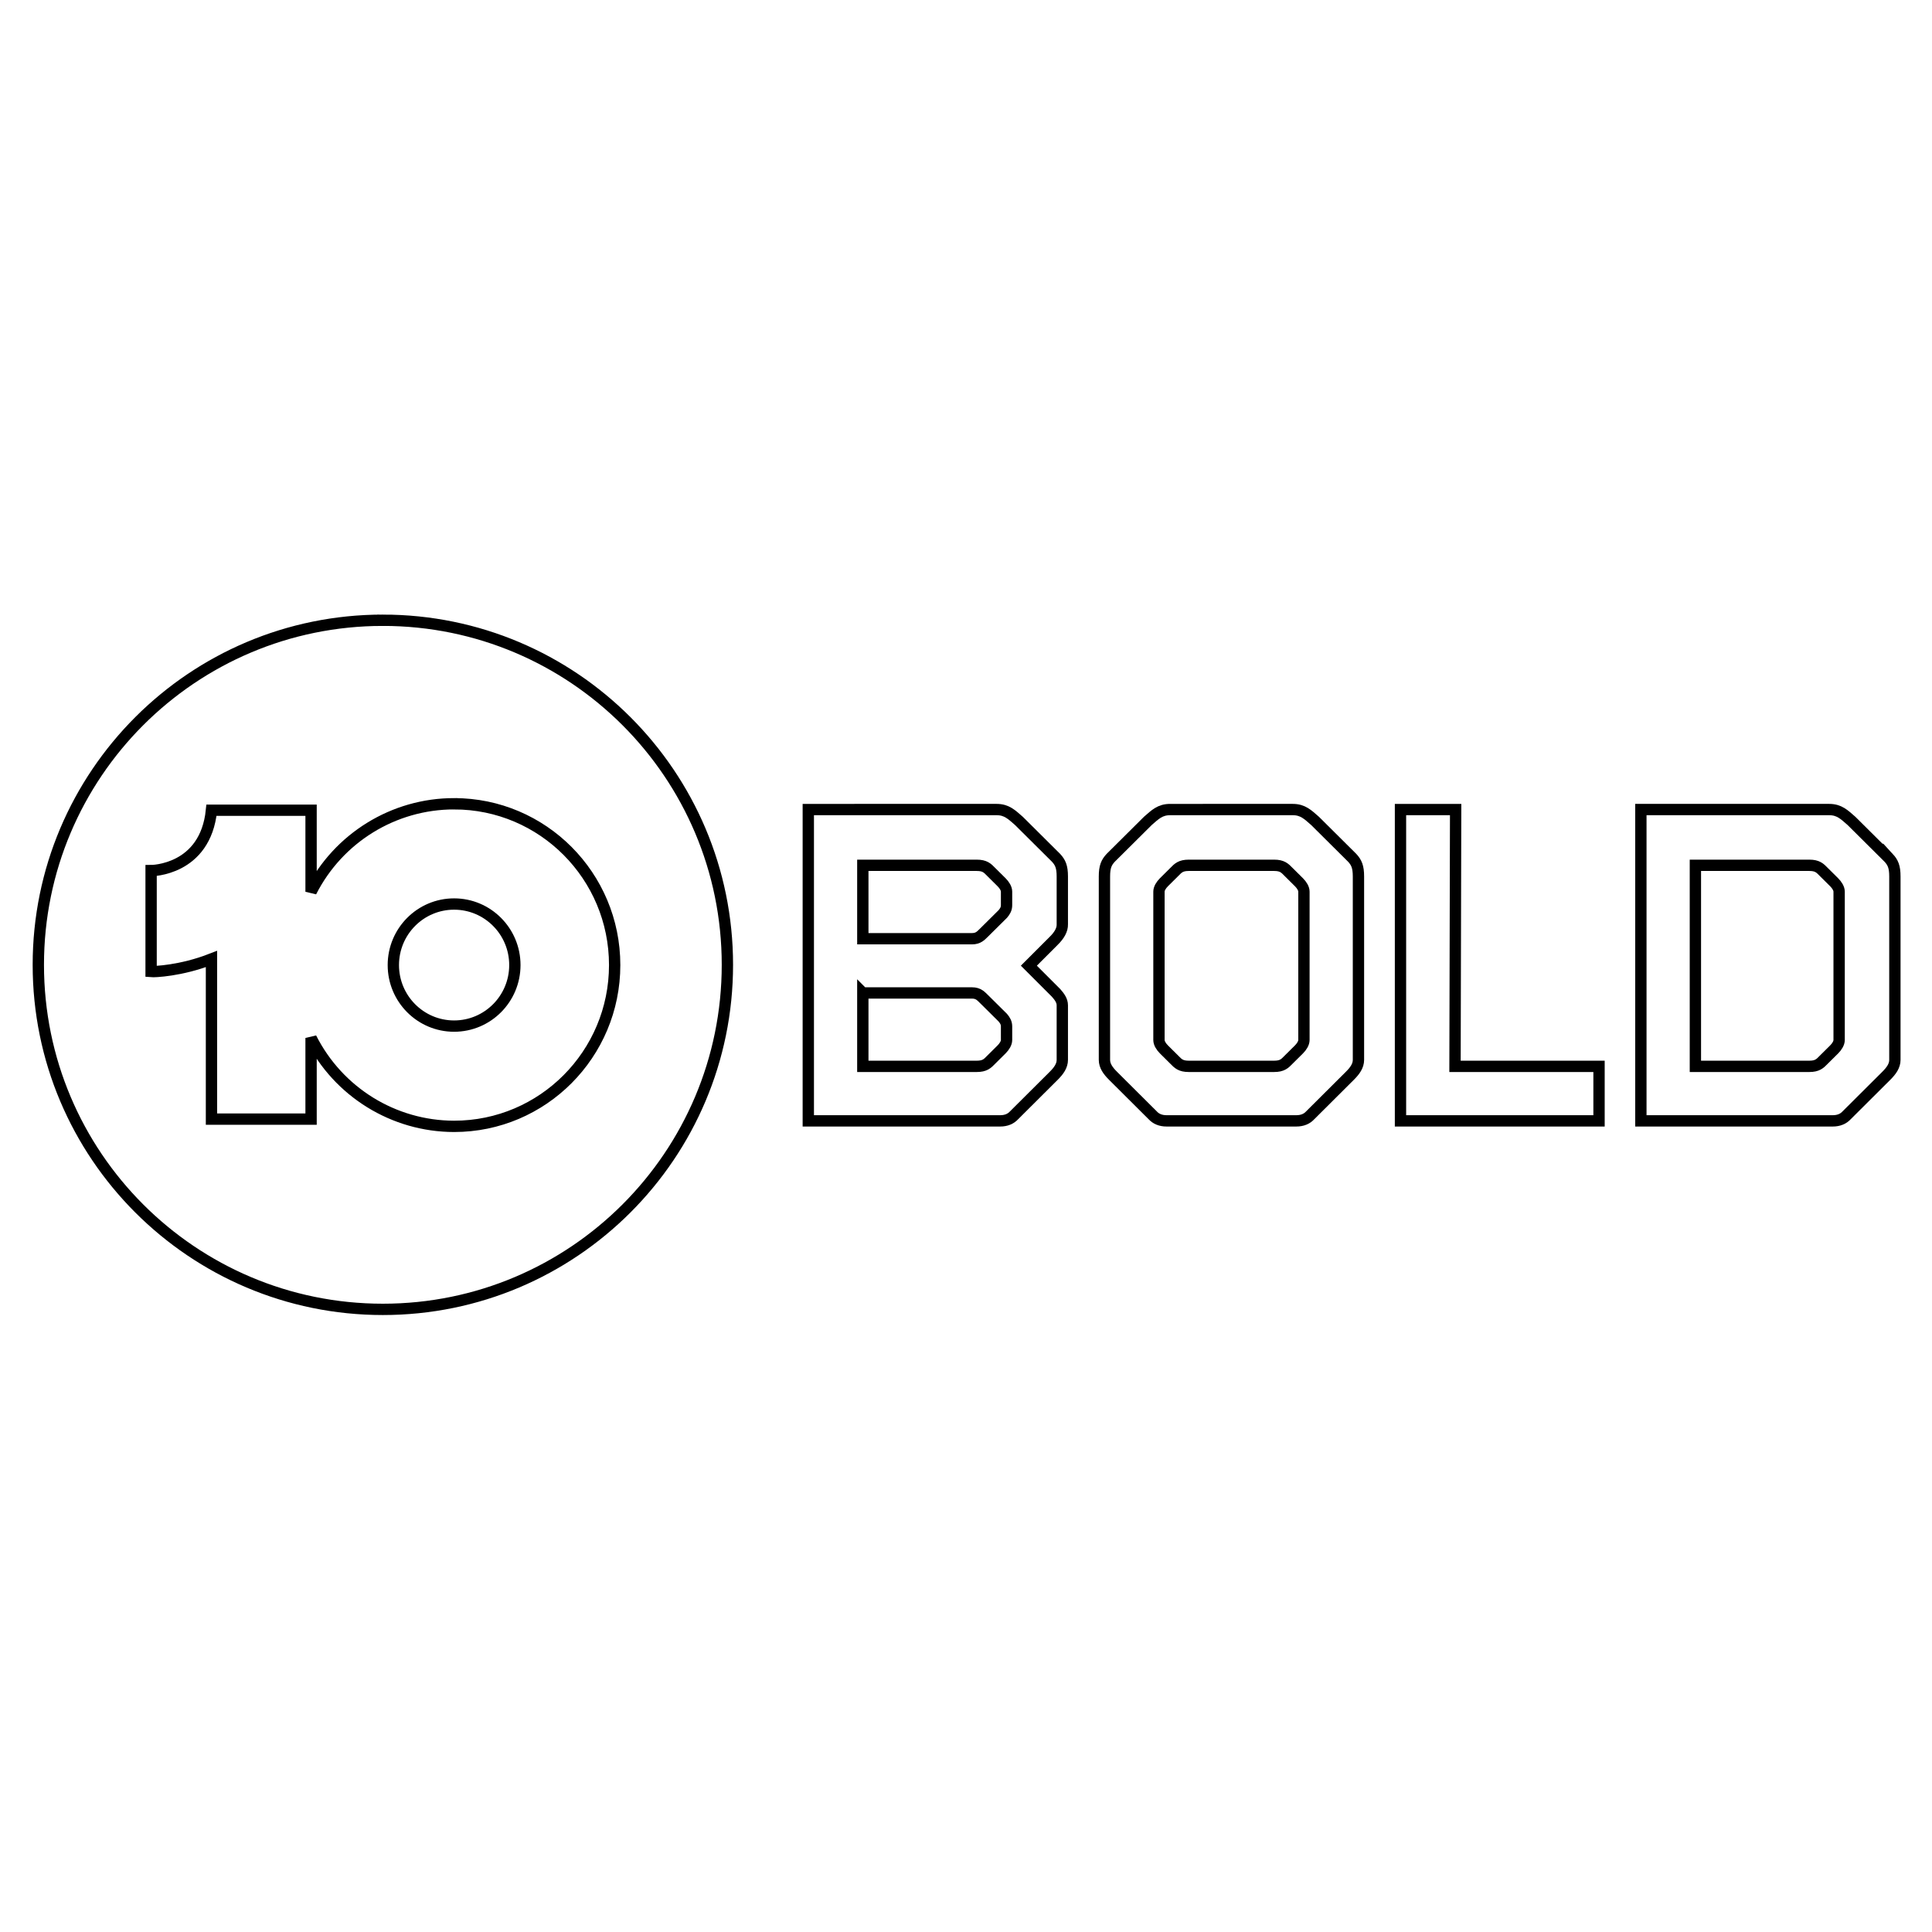
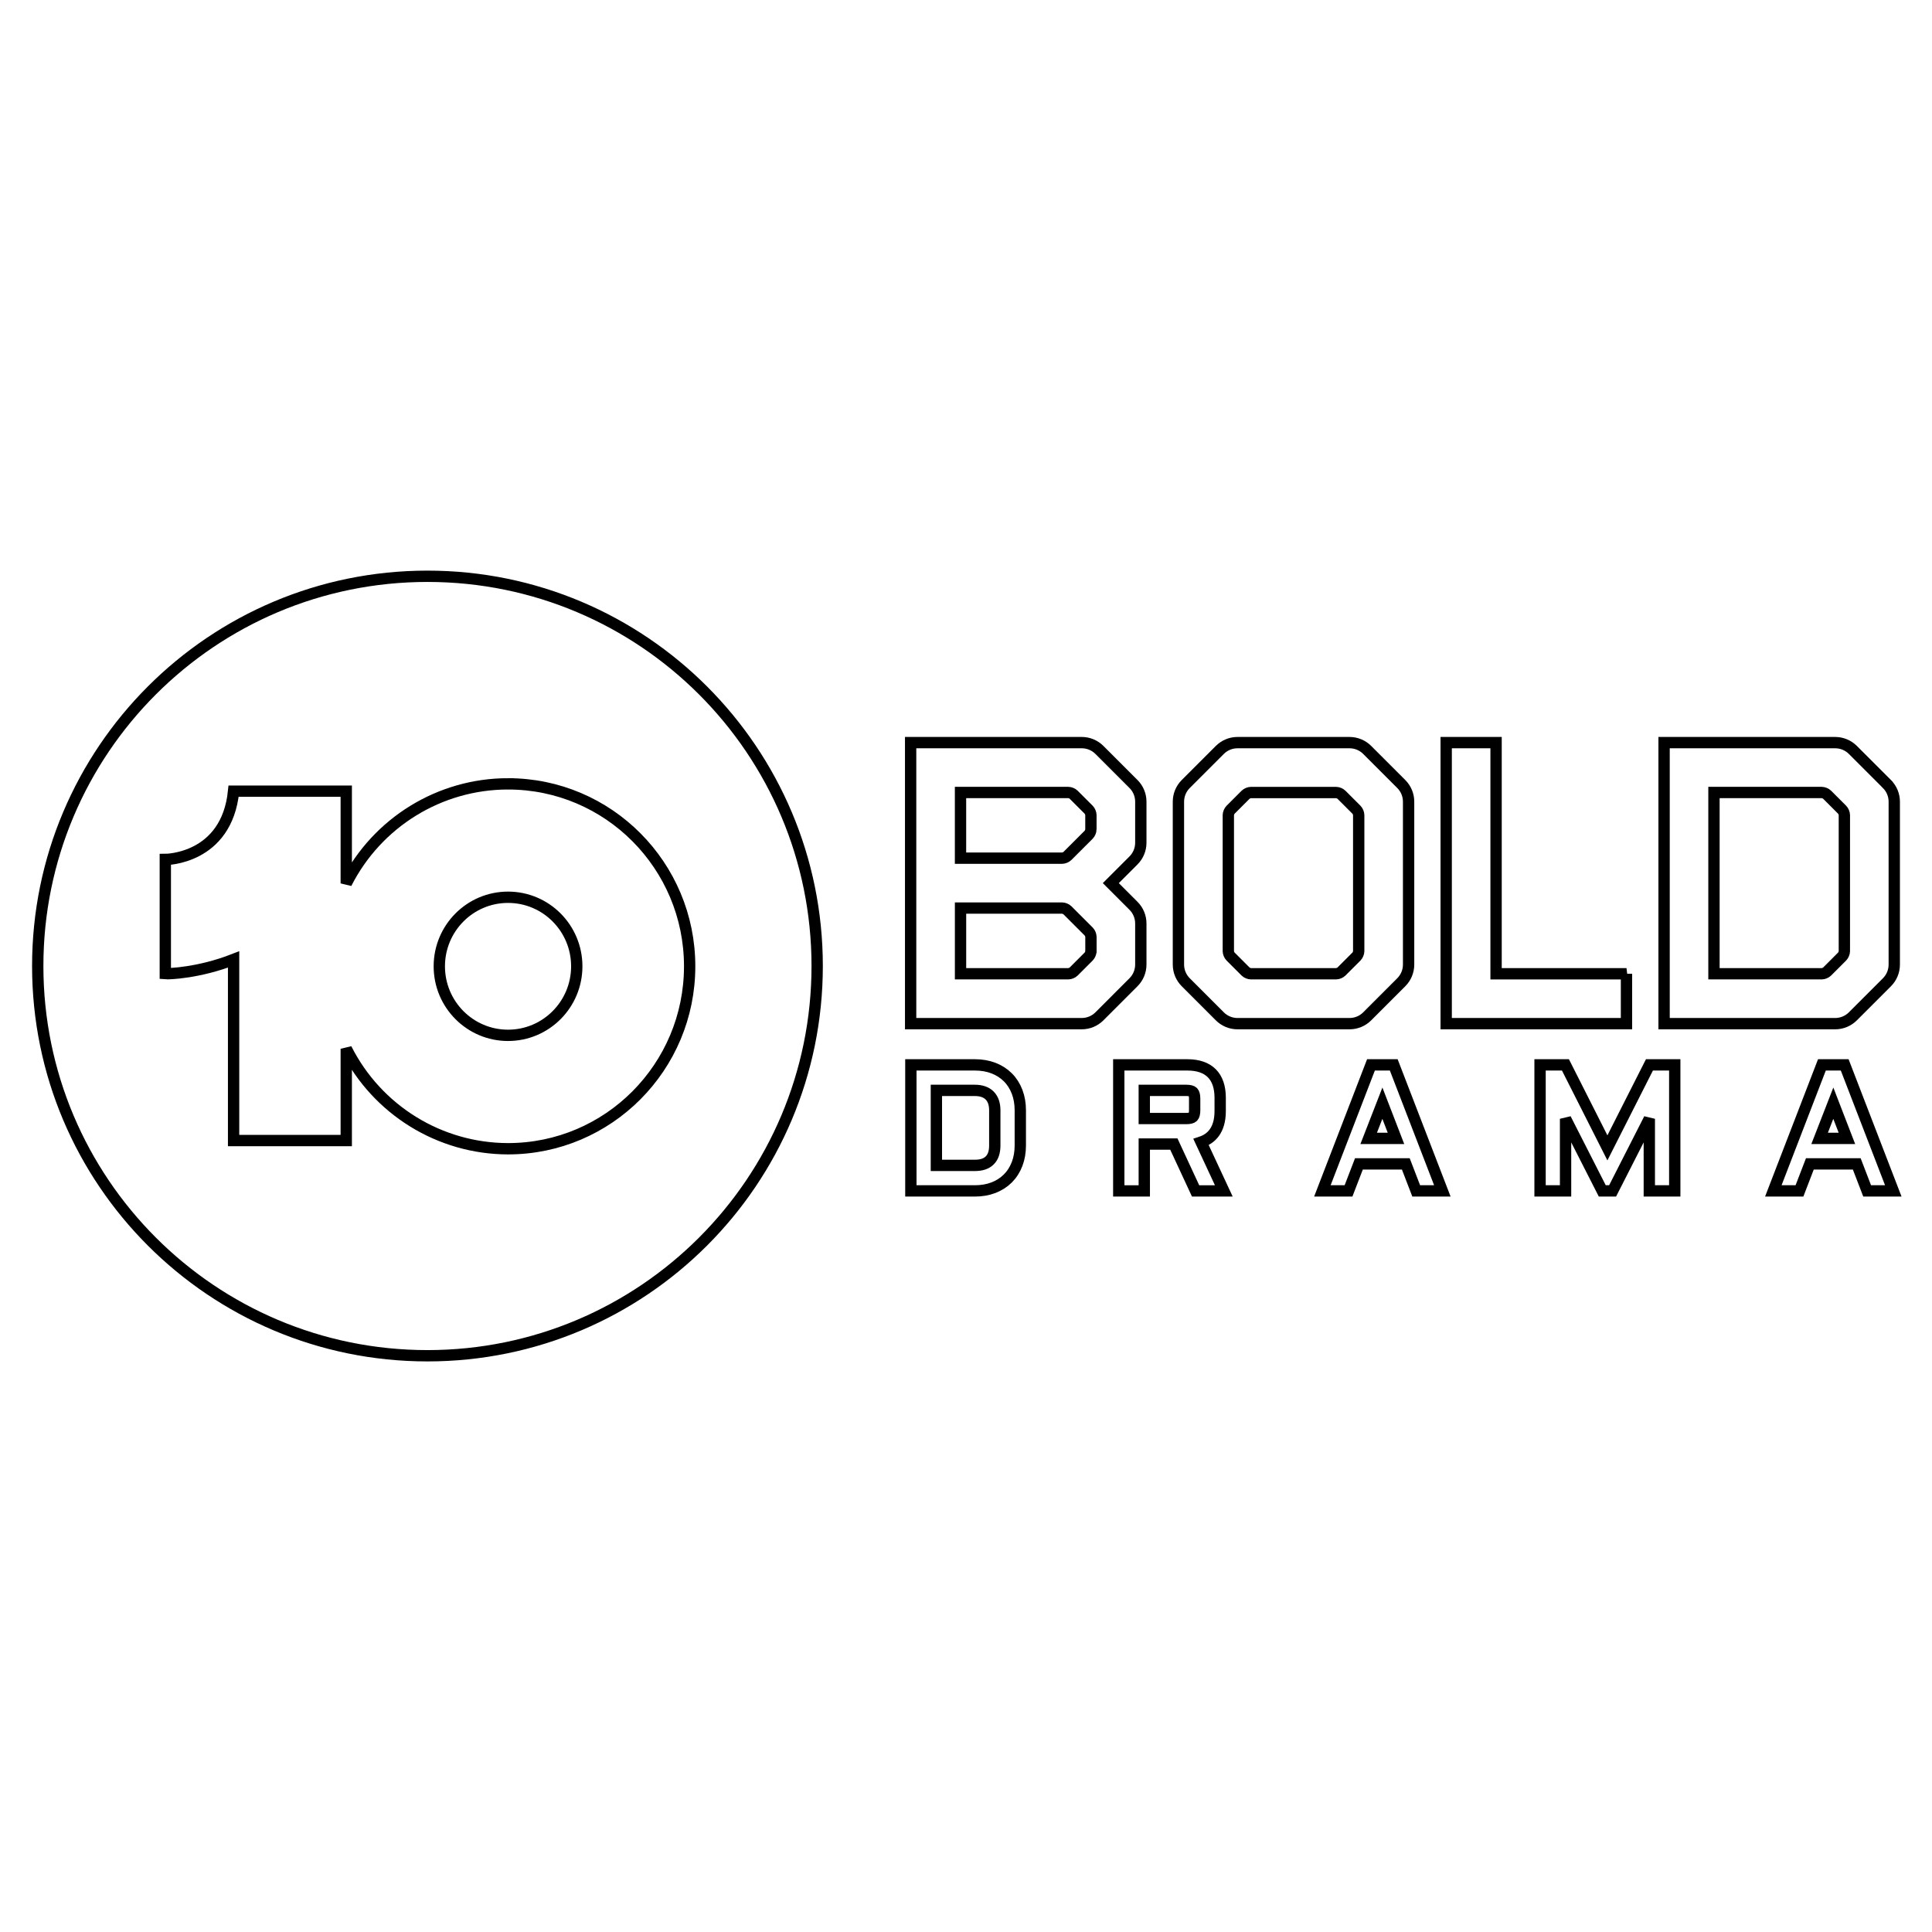
<svg xmlns="http://www.w3.org/2000/svg" width="512" height="512">
-   <path fill-opacity="0" stroke="#000" stroke-width="3" d="M101.462 164.374a91.306 91.312 0 00-91.306 91.312 91.306 91.312 0 0091.306 91.311 91.306 91.312 0 0091.306-91.311 91.306 91.312 0 00-91.306-91.312zm18.88 48.632a42.55 42.745 0 0142.55 42.745 42.55 42.745 0 01-42.55 42.745 42.55 42.745 0 01-37.904-23.422v21.506H56.043v-42.432c-8.128 3.169-15.181 3.403-15.999 3.329V230.72s14.372 0 16-16h26.394v21.61a42.55 42.745 0 0137.904-23.325zm0 26.57a16.102 16.175 0 00-16.103 16.175 16.102 16.175 0 0016.103 16.176 16.102 16.175 0 0016.102-16.176 16.102 16.175 0 00-16.102-16.175z" />
-   <path fill-opacity="0" stroke="#000" stroke-width="3" d="M214.208 214.54v82.502h50.836c1.64 0 2.84-.551 3.673-1.457l10.508-10.467c1.396-1.383 2.299-2.695 2.299-4.248v-14.448c0-1.245-.736-2.253-1.642-3.284l-7.224-7.224 6.567-6.567c1.572-1.538 2.334-2.988 2.299-4.372v-12.703c0-2.592-.527-3.716-1.663-4.947l-9.83-9.769c-1.93-1.683-3.232-3.017-5.91-3.017zm14.449 14.776h30.21c2.1 0 2.812.726 3.776 1.724l2.791 2.77c.75.751 1.313 1.67 1.313 2.484v3.571c0 .985-.384 1.622-.985 2.34l-4.925 4.884c-.869.82-1.498 1.683-3.283 1.683h-28.897v-19.456zm0 33.822h28.896c1.786 0 2.415.863 3.284 1.683l4.925 4.884c.6.718.985 1.355.985 2.34v3.57c0 .814-.564 1.734-1.314 2.484l-2.79 2.77c-.965 1-1.676 1.725-3.777 1.725h-30.21v-19.456zm81.435-48.598c-2.679 0-3.98 1.333-5.91 3.016l-9.83 9.77c-1.136 1.23-1.663 2.354-1.663 4.946v48.598c0 1.553.902 2.865 2.298 4.248l10.508 10.467c.834.906 2.034 1.457 3.674 1.457h34.356c1.64 0 2.84-.551 3.673-1.457l10.508-10.467c1.396-1.383 2.299-2.695 2.299-4.248v-48.598c0-2.592-.527-3.717-1.662-4.947l-9.831-9.769c-1.93-1.683-3.232-3.017-5.91-3.017zm4.926 14.776h22.657c2.101 0 2.812.726 3.776 1.724l2.792 2.77c.75.751 1.313 1.67 1.313 2.484v39.322c0 .814-.564 1.733-1.313 2.484l-2.792 2.77c-.964.999-1.675 1.724-3.776 1.724h-22.657c-2.102 0-2.812-.725-3.777-1.724l-2.79-2.77c-.75-.75-1.314-1.67-1.314-2.484v-39.322c0-.813.563-1.733 1.313-2.483l2.791-2.77c.965-1 1.675-1.725 3.777-1.725zm185.484-1.991l-9.831-9.769c-1.93-1.683-3.232-3.017-5.91-3.017h-49.912v82.503h50.835c1.64 0 2.84-.552 3.674-1.457l10.508-10.467c1.396-1.384 2.298-2.696 2.298-4.248v-48.6c0-2.59-.527-3.716-1.662-4.946zm-13.114 48.291c0 .814-.564 1.733-1.314 2.484l-2.791 2.77c-.964.999-1.675 1.724-3.776 1.724h-30.21v-53.278h30.21c2.101 0 2.812.726 3.776 1.724l2.791 2.77c.75.751 1.314 1.67 1.314 2.484zm-101.63-61.076h-14.613v82.502h52.614v-14.449h-38.166z" class="st0" />
+   <g fill="none" stroke="#000" stroke-width="3">
+     <path d="m267.09 285.5c-1.058-1.058-2.347-1.884-3.83-2.45-1.462-0.562-3.115-0.847-4.912-0.847h-16.959v33.398h16.959c1.797 0 3.45-0.285 4.912-0.847 1.483-0.57 2.772-1.392 3.83-2.45s1.884-2.351 2.454-3.842c0.562-1.471 0.847-3.119 0.847-4.9v-9.32c0-1.781-0.285-3.429-0.847-4.9-0.57-1.491-1.392-2.785-2.454-3.842m-3.462 8.738v9.32c0 1.764-0.434 3.053-1.33 3.95-0.892 0.892-2.186 1.33-3.95 1.33h-10.196v-19.876h10.196c0.872 0 1.648 0.124 2.314 0.364 0.64 0.231 1.165 0.558 1.603 1 0.438 0.442 0.764 0.963 1 1.603 0.24 0.665 0.364 1.442 0.364 2.314zm59.732 0.219v-3.532c0-5.705-3.008-8.721-8.701-8.721h-18.174v33.398h6.763v-12.419h7.833l5.763 12.419h7.478l-6.024-12.94c2.562-0.847 5.061-3.008 5.061-8.201zm-6.763-3.317v3.099c0 0.835-0.157 1.454-0.442 1.739-0.285 0.285-0.901 0.442-1.739 0.442h-11.171v-7.457h11.171c0.835 0 1.454 0.157 1.739 0.442s0.442 0.901 0.442 1.739zm46.726-8.94-12.878 33.398h6.928l2.752-7.151h12.431l2.752 7.151h6.928l-12.878-33.398h-6.032zm6.627 19.484h-7.234l3.631-9.329zm56.03 2.516-11.122-22h-6.726v33.398h6.759v-19.104l9.725 19.104h2.743l9.725-19.104v19.104h6.742v-33.398h-6.705zm62.88-22h-6.032l-12.878 33.398h6.928l2.752-7.151h12.431l2.752 7.151h6.928l-12.878-33.398zm0.591 19.484h-7.234l3.631-9.329z" />
+     <path d="m362.32 198.74c-1.239-1.239-2.921-1.938-4.673-1.938h-29.705c-1.752 0-3.433 0.698-4.673 1.938l-9.035 9.035c-1.239 1.239-1.938 2.921-1.938 4.673v43.181c0 1.752 0.698 3.433 1.938 4.673l9.035 9.04c1.239 1.239 2.921 1.938 4.673 1.938h29.705c1.752 0 3.433-0.698 4.673-1.938l9.035-9.04c1.239-1.239 1.938-2.921 1.938-4.673v-43.181c0-1.752-0.698-3.433-1.938-4.673zm-2.248 53.328c0 0.454-0.264 1.091-0.583 1.409l-3.995 3.995c-0.322 0.322-0.954 0.583-1.409 0.583h-22.578c-0.454 0-1.091-0.264-1.409-0.583l-3.995-3.995c-0.322-0.322-0.583-0.954-0.583-1.409v-36.055c0-0.454 0.264-1.091 0.583-1.409l3.995-3.995c0.322-0.322 0.954-0.583 1.409-0.583h22.578c0.454 0 1.091 0.264 1.409 0.583l3.995 3.995c0.322 0.322 0.583 0.954 0.583 1.409zm139.99-44.293-9.035-9.035c-1.239-1.239-2.921-1.938-4.673-1.938h-45.354v74.477h45.354c1.752 0 3.433-0.698 4.673-1.938l9.035-9.035c1.239-1.239 1.938-2.921 1.938-4.673v-43.181c0-1.752-0.698-3.433-1.938-4.673zm-11.287 44.293c0 0.454-0.264 1.091-0.583 1.409l-3.995 3.995c-0.322 0.322-0.954 0.583-1.409 0.583h-28.569v-48.036h28.569c0.455 0 1.091 0.264 1.409 0.583l3.995 3.995c0.322 0.322 0.583 0.954 0.583 1.409v36.055zm-57.74 5.99v13.22h-47.78v-74.477h13.22v61.256h34.563zm-139.68-59.319c-1.239-1.239-2.921-1.938-4.673-1.938h-45.354v74.477h45.354c1.752 0 3.433-0.698 4.673-1.938l9.035-9.04c1.239-1.239 1.938-2.921 1.938-4.673v-10.903c0-1.752-0.698-3.433-1.938-4.673l-6.015-6.015 6.015-6.015c1.239-1.239 1.938-2.921 1.938-4.673v-10.903c0-1.752-0.698-3.433-1.938-4.673zm-2.248 53.328c0 0.454-0.264 1.091-0.583 1.409l-3.995 3.995c-0.322 0.322-0.954 0.583-1.409 0.583h-28.569v-17.406h26.92c0.454 0 1.091 0.264 1.409 0.583l5.648 5.648c0.322 0.322 0.583 0.954 0.583 1.409v3.772zm0-32.283c0 0.454-0.264 1.091-0.583 1.409l-5.648 5.648c-0.322 0.322-0.954 0.583-1.409 0.583h-26.92v-17.406h28.569c0.454 0 1.091 0.264 1.409 0.583l3.995 3.995c0.322 0.322 0.583 0.954 0.583 1.409v3.772z" />
+     <path d="m113.28 152.72a103.28 103.29 0 0 0-103.28 103.29 103.28 103.29 0 0 0 103.28 103.28 103.28 103.29 0 0 0 103.28-103.28 103.28 103.29 0 0 0-103.28-103.29zm21.356 55.009a48.129 48.35 0 0 1 48.129 48.35 48.129 48.35 0 0 1-48.129 48.35 48.129 48.35 0 0 1-42.874-26.493v24.326h-29.856v-47.996c-9.194 3.584-17.172 3.849-18.097 3.765v-30.266s16.257 0 18.098-18.098h29.855v24.444a48.129 48.35 0 0 1 42.874-26.384zm0 30.054a18.213 18.296 0 0 0-18.215 18.296 18.213 18.296 0 0 0 18.215 18.297 18.213 18.296 0 0 0 18.213-18.297 18.213 18.296 0 0 0-18.213-18.296z" />
+   </g>
</svg>
